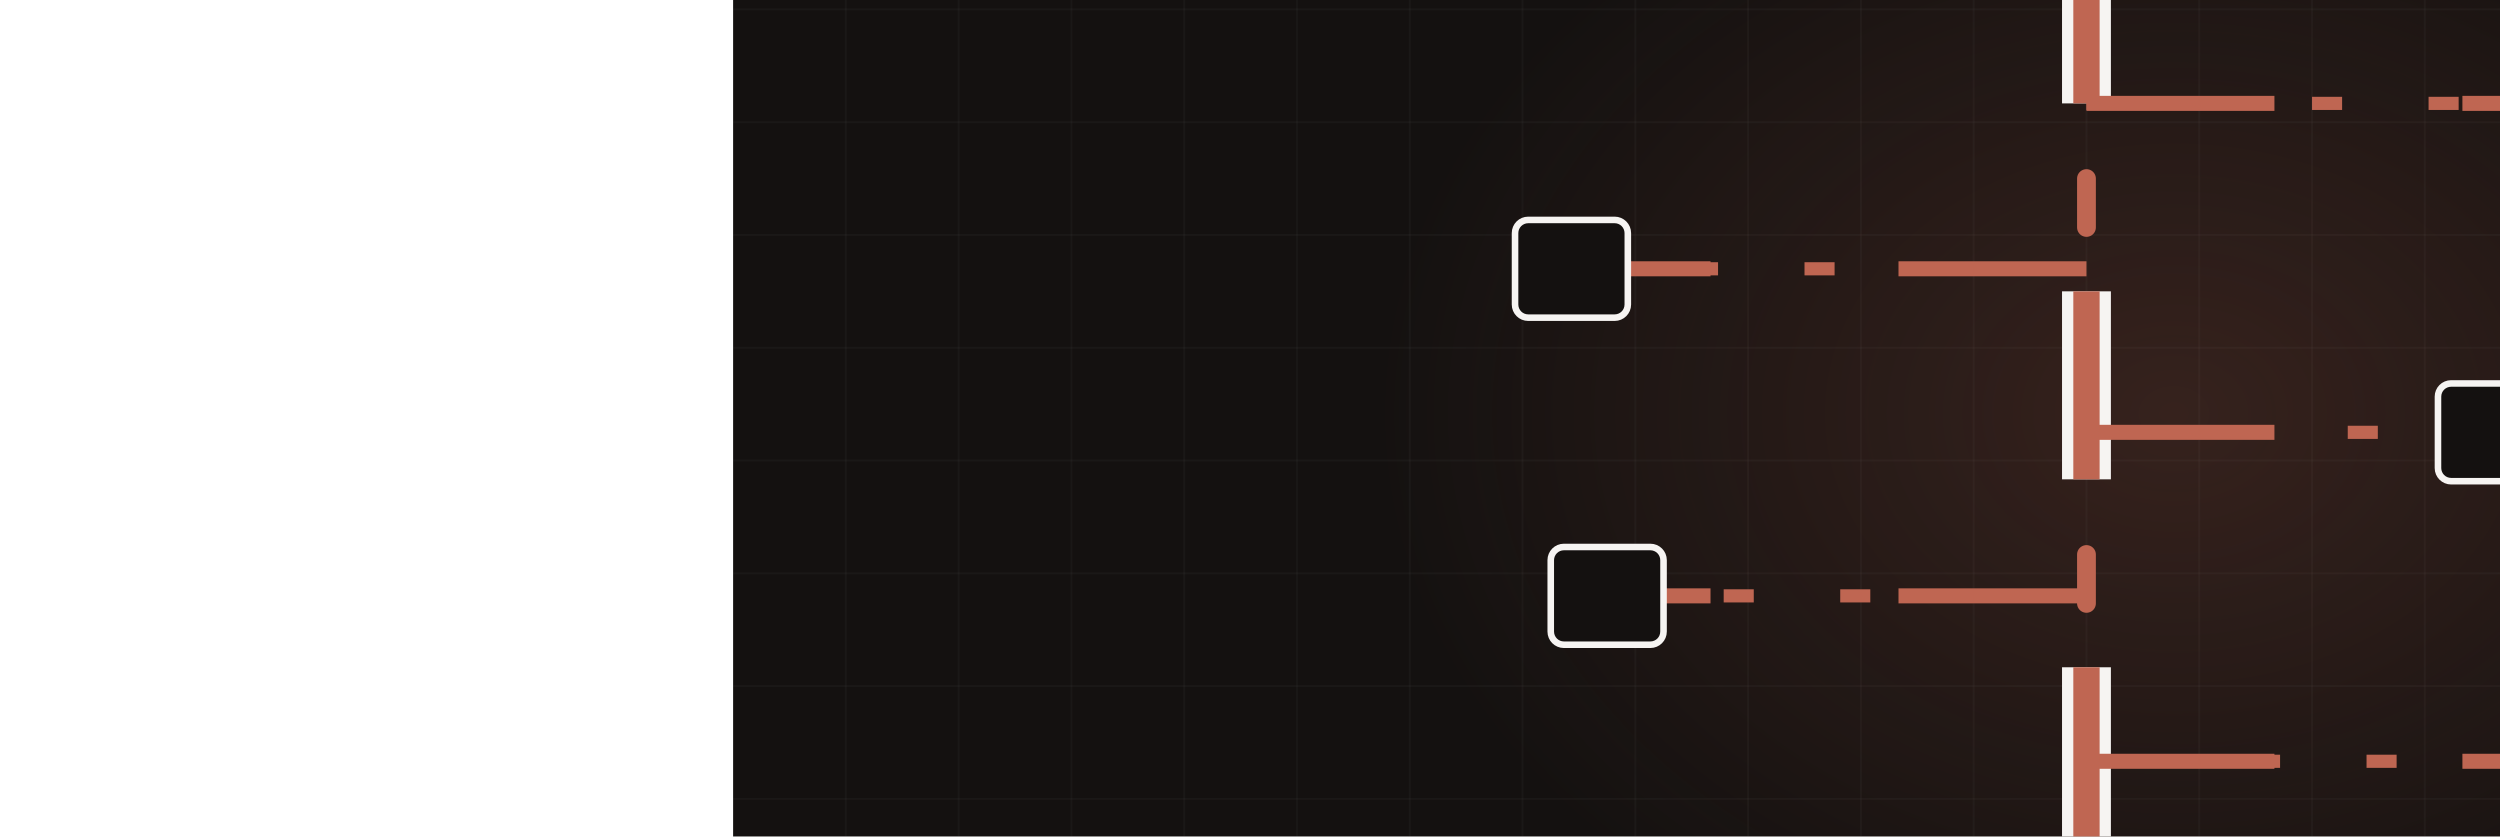
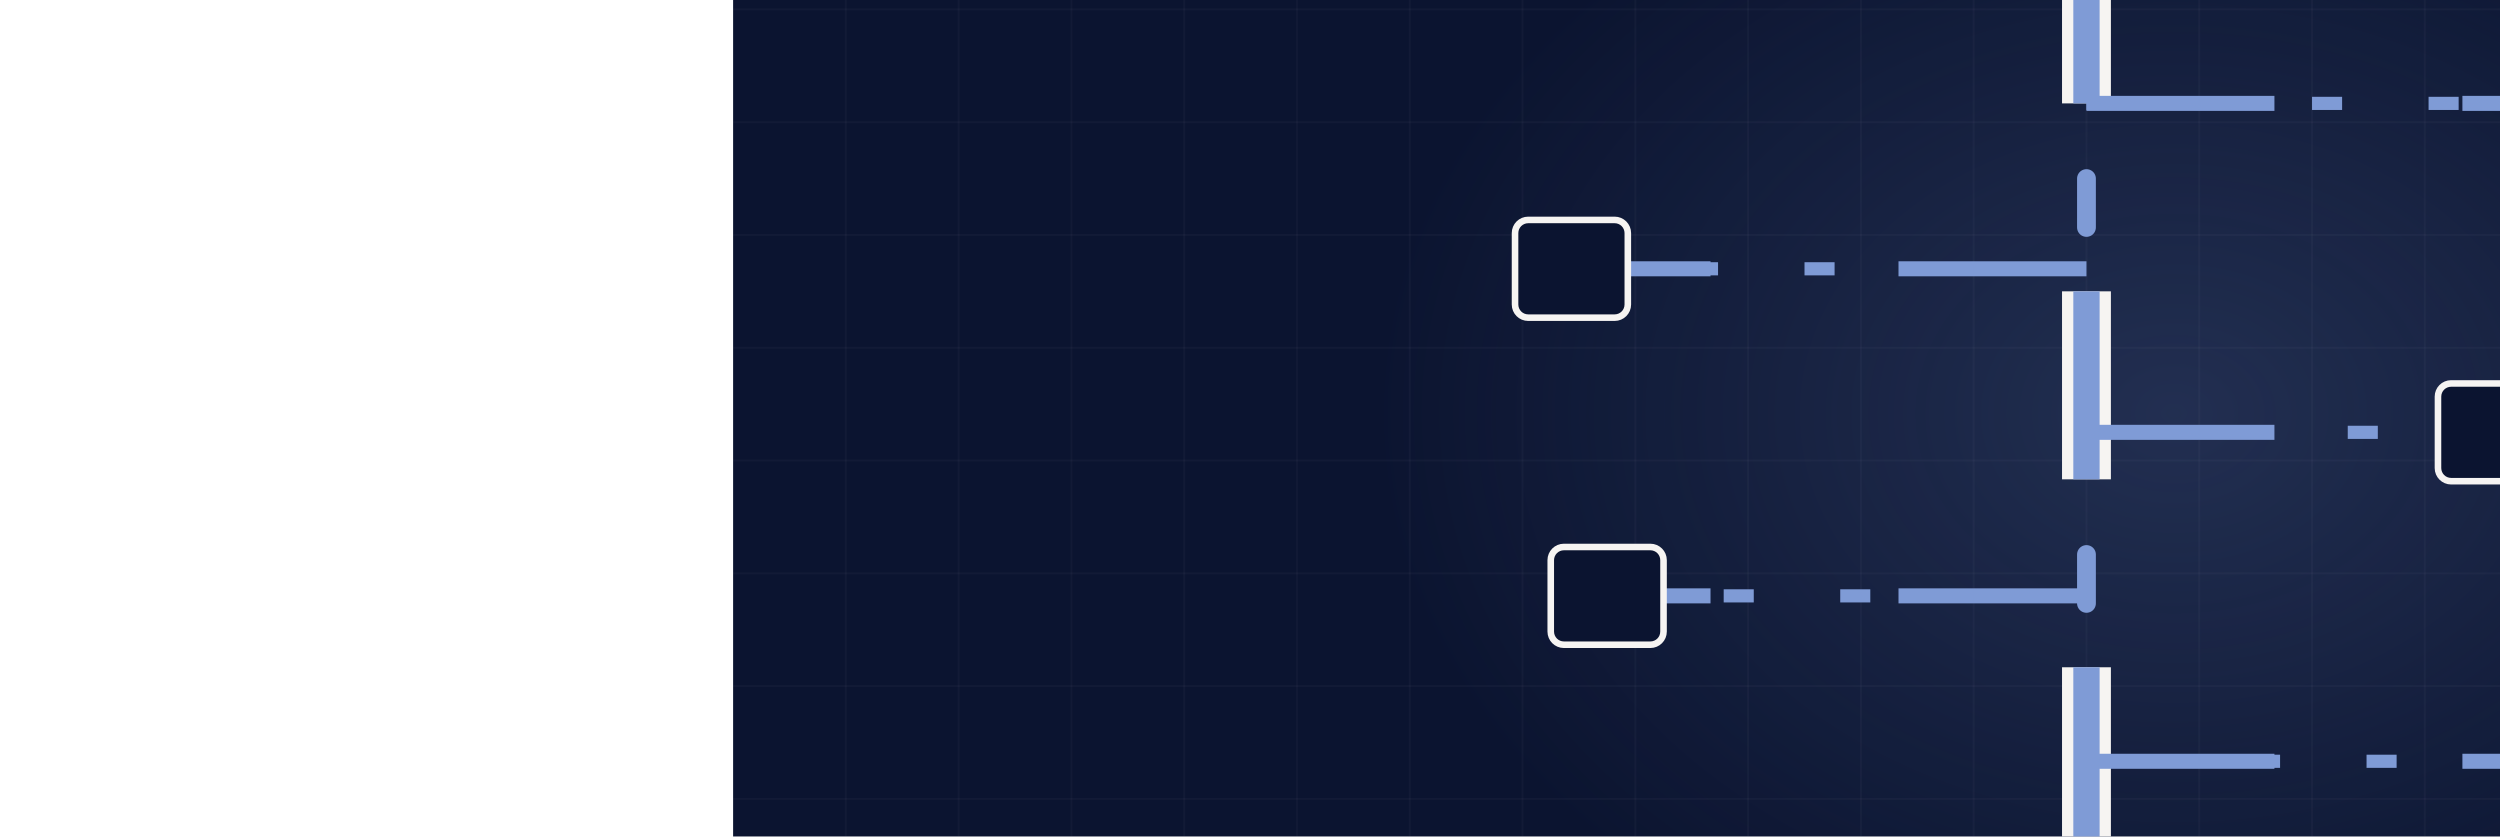
<svg xmlns="http://www.w3.org/2000/svg" viewBox="-390 235 1330 445" width="1330" height="445" preserveAspectRatio="xMidYMid slice" role="img" aria-label="Plumbing riser stack">
  <defs>
    <radialGradient id="glow">
-       <stop offset="0%" stop-color="#bf6652" stop-opacity=".20" />
-       <stop offset="100%" stop-color="#bf6652" stop-opacity="0" />
+       <stop offset="0%" stop-color="#7f9bd6" stop-opacity=".20" />
+       <stop offset="100%" stop-color="#7f9bd6" stop-opacity="0" />
    </radialGradient>
  </defs>
  <style>.dw{stroke-dasharray:100;stroke-dashoffset:100;animation:dw 11.28s ease-in-out infinite}@keyframes dw{0%{stroke-dashoffset:100}24%{stroke-dashoffset:0}84%{stroke-dashoffset:0;opacity:1}95%{stroke-dashoffset:0;opacity:0}100%{stroke-dashoffset:100;opacity:0}}.cur{animation:fl 2.46s linear infinite}@keyframes fl{0%{stroke-dashoffset:200}100%{stroke-dashoffset:0}}.valve{animation:vv 11.28s ease-in-out infinite;transform-origin:560px 300px}@keyframes vv{0%,20%{transform:translate(560px,300px) rotate(0deg)}45%{transform:translate(560px,300px) rotate(150deg)}100%{transform:translate(560px,300px) rotate(150deg)}}.st{opacity:0;animation:stg 11.28s ease-in-out infinite}@keyframes stg{0%,12%{opacity:0;transform:scale(.7)}30%{opacity:1;transform:scale(1)}84%{opacity:1}95%,100%{opacity:0}}@media (prefers-reduced-motion: reduce){*{animation:none!important}.dw{stroke-dashoffset:0!important}[class]{opacity:1!important}}/*rest-state*/.dw{stroke-dashoffset:0;opacity:1}.st{opacity:1}</style>
-   <rect width="1200" height="900" fill="#141110" />
+   <rect width="1200" height="900" fill="#0b1430" />
  <line x1="0" y1="0" x2="0" y2="900" stroke="#f6f4f2" stroke-width="1" opacity=".028" />
  <line x1="60" y1="0" x2="60" y2="900" stroke="#f6f4f2" stroke-width="1" opacity=".028" />
  <line x1="120" y1="0" x2="120" y2="900" stroke="#f6f4f2" stroke-width="1" opacity=".028" />
  <line x1="180" y1="0" x2="180" y2="900" stroke="#f6f4f2" stroke-width="1" opacity=".028" />
  <line x1="240" y1="0" x2="240" y2="900" stroke="#f6f4f2" stroke-width="1" opacity=".028" />
  <line x1="300" y1="0" x2="300" y2="900" stroke="#f6f4f2" stroke-width="1" opacity=".028" />
  <line x1="360" y1="0" x2="360" y2="900" stroke="#f6f4f2" stroke-width="1" opacity=".028" />
  <line x1="420" y1="0" x2="420" y2="900" stroke="#f6f4f2" stroke-width="1" opacity=".028" />
  <line x1="480" y1="0" x2="480" y2="900" stroke="#f6f4f2" stroke-width="1" opacity=".028" />
  <line x1="540" y1="0" x2="540" y2="900" stroke="#f6f4f2" stroke-width="1" opacity=".028" />
  <line x1="600" y1="0" x2="600" y2="900" stroke="#f6f4f2" stroke-width="1" opacity=".028" />
  <line x1="660" y1="0" x2="660" y2="900" stroke="#f6f4f2" stroke-width="1" opacity=".028" />
  <line x1="720" y1="0" x2="720" y2="900" stroke="#f6f4f2" stroke-width="1" opacity=".028" />
  <line x1="780" y1="0" x2="780" y2="900" stroke="#f6f4f2" stroke-width="1" opacity=".028" />
  <line x1="840" y1="0" x2="840" y2="900" stroke="#f6f4f2" stroke-width="1" opacity=".028" />
  <line x1="900" y1="0" x2="900" y2="900" stroke="#f6f4f2" stroke-width="1" opacity=".028" />
  <line x1="960" y1="0" x2="960" y2="900" stroke="#f6f4f2" stroke-width="1" opacity=".028" />
  <line x1="1020" y1="0" x2="1020" y2="900" stroke="#f6f4f2" stroke-width="1" opacity=".028" />
  <line x1="1080" y1="0" x2="1080" y2="900" stroke="#f6f4f2" stroke-width="1" opacity=".028" />
  <line x1="1140" y1="0" x2="1140" y2="900" stroke="#f6f4f2" stroke-width="1" opacity=".028" />
  <line x1="1200" y1="0" x2="1200" y2="900" stroke="#f6f4f2" stroke-width="1" opacity=".028" />
  <line x1="0" y1="0" x2="1200" y2="0" stroke="#f6f4f2" stroke-width="1" opacity=".028" />
  <line x1="0" y1="60" x2="1200" y2="60" stroke="#f6f4f2" stroke-width="1" opacity=".028" />
  <line x1="0" y1="120" x2="1200" y2="120" stroke="#f6f4f2" stroke-width="1" opacity=".028" />
  <line x1="0" y1="180" x2="1200" y2="180" stroke="#f6f4f2" stroke-width="1" opacity=".028" />
  <line x1="0" y1="240" x2="1200" y2="240" stroke="#f6f4f2" stroke-width="1" opacity=".028" />
  <line x1="0" y1="300" x2="1200" y2="300" stroke="#f6f4f2" stroke-width="1" opacity=".028" />
  <line x1="0" y1="360" x2="1200" y2="360" stroke="#f6f4f2" stroke-width="1" opacity=".028" />
  <line x1="0" y1="420" x2="1200" y2="420" stroke="#f6f4f2" stroke-width="1" opacity=".028" />
  <line x1="0" y1="480" x2="1200" y2="480" stroke="#f6f4f2" stroke-width="1" opacity=".028" />
  <line x1="0" y1="540" x2="1200" y2="540" stroke="#f6f4f2" stroke-width="1" opacity=".028" />
  <line x1="0" y1="600" x2="1200" y2="600" stroke="#f6f4f2" stroke-width="1" opacity=".028" />
  <line x1="0" y1="660" x2="1200" y2="660" stroke="#f6f4f2" stroke-width="1" opacity=".028" />
  <line x1="0" y1="720" x2="1200" y2="720" stroke="#f6f4f2" stroke-width="1" opacity=".028" />
  <line x1="0" y1="780" x2="1200" y2="780" stroke="#f6f4f2" stroke-width="1" opacity=".028" />
  <line x1="0" y1="840" x2="1200" y2="840" stroke="#f6f4f2" stroke-width="1" opacity=".028" />
  <line x1="0" y1="900" x2="1200" y2="900" stroke="#f6f4f2" stroke-width="1" opacity=".028" />
  <ellipse cx="768" cy="455" rx="430" ry="330" fill="url(#glow)" />
  <path class="dw" d="M720,690 L720,220" pathLength="100" stroke="#f6f4f2" stroke-width="26" opacity=".26" fill="none" style="animation-delay:0s" />
-   <path class="dw" d="M720,690 L720,220" pathLength="100" stroke="#bf6652" stroke-width="14" opacity=".45" fill="none" style="animation-delay:.2s" />
-   <path class="dw" d="M720,290 L980,290" pathLength="100" stroke="#bf6652" stroke-width="8" opacity=".6" fill="none" style="animation-delay:0.70s" />
-   <path class="cur" d="M980,290 L720,290" fill="none" stroke="#bf6652" stroke-width="7" stroke-dasharray="16 46" />
-   <rect class="st" x="950" y="264" width="60" height="52" rx="7" fill="#141110" stroke="#f6f4f2" stroke-width="3.5" opacity=".85" style="animation-delay:1.20s" />
-   <path class="dw" d="M720,378 L446,378" pathLength="100" stroke="#bf6652" stroke-width="8" opacity=".6" fill="none" style="animation-delay:0.94s" />
-   <path class="cur" d="M446,378 L720,378" fill="none" stroke="#bf6652" stroke-width="7" stroke-dasharray="16 46" />
-   <rect class="st" x="416" y="352" width="60" height="52" rx="7" fill="#141110" stroke="#f6f4f2" stroke-width="3.5" opacity=".85" style="animation-delay:1.40s" />
-   <path class="dw" d="M720,465 L937,465" pathLength="100" stroke="#bf6652" stroke-width="8" opacity=".6" fill="none" style="animation-delay:1.18s" />
-   <path class="cur" d="M937,465 L720,465" fill="none" stroke="#bf6652" stroke-width="7" stroke-dasharray="16 46" />
-   <rect class="st" x="907" y="439" width="60" height="52" rx="7" fill="#141110" stroke="#f6f4f2" stroke-width="3.5" opacity=".85" style="animation-delay:1.60s" />
-   <path class="dw" d="M720,552 L465,552" pathLength="100" stroke="#bf6652" stroke-width="8" opacity=".6" fill="none" style="animation-delay:1.42s" />
-   <path class="cur" d="M465,552 L720,552" fill="none" stroke="#bf6652" stroke-width="7" stroke-dasharray="16 46" />
-   <rect class="st" x="435" y="526" width="60" height="52" rx="7" fill="#141110" stroke="#f6f4f2" stroke-width="3.5" opacity=".85" style="animation-delay:1.80s" />
-   <path class="dw" d="M720,640 L1009,640" pathLength="100" stroke="#bf6652" stroke-width="8" opacity=".6" fill="none" style="animation-delay:1.66s" />
-   <path class="cur" d="M1009,640 L720,640" fill="none" stroke="#bf6652" stroke-width="7" stroke-dasharray="16 46" />
-   <rect class="st" x="979" y="614" width="60" height="52" rx="7" fill="#141110" stroke="#f6f4f2" stroke-width="3.5" opacity=".85" style="animation-delay:2.00s" />
-   <path class="cur" d="M720,230 L720,680" fill="none" stroke="#bf6652" stroke-width="10" stroke-dasharray="26 74" stroke-linecap="round" />
+   <path class="dw" d="M720,690 L720,220" pathLength="100" stroke="#7f9bd6" stroke-width="14" opacity=".45" fill="none" style="animation-delay:.2s" />
+   <path class="dw" d="M720,290 L980,290" pathLength="100" stroke="#7f9bd6" stroke-width="8" opacity=".6" fill="none" style="animation-delay:0.70s" />
+   <path class="cur" d="M980,290 L720,290" fill="none" stroke="#7f9bd6" stroke-width="7" stroke-dasharray="16 46" />
+   <rect class="st" x="950" y="264" width="60" height="52" rx="7" fill="#0b1430" stroke="#f6f4f2" stroke-width="3.5" opacity=".85" style="animation-delay:1.20s" />
+   <path class="dw" d="M720,378 L446,378" pathLength="100" stroke="#7f9bd6" stroke-width="8" opacity=".6" fill="none" style="animation-delay:0.94s" />
+   <path class="cur" d="M446,378 L720,378" fill="none" stroke="#7f9bd6" stroke-width="7" stroke-dasharray="16 46" />
+   <rect class="st" x="416" y="352" width="60" height="52" rx="7" fill="#0b1430" stroke="#f6f4f2" stroke-width="3.5" opacity=".85" style="animation-delay:1.40s" />
+   <path class="dw" d="M720,465 L937,465" pathLength="100" stroke="#7f9bd6" stroke-width="8" opacity=".6" fill="none" style="animation-delay:1.18s" />
+   <path class="cur" d="M937,465 L720,465" fill="none" stroke="#7f9bd6" stroke-width="7" stroke-dasharray="16 46" />
+   <rect class="st" x="907" y="439" width="60" height="52" rx="7" fill="#0b1430" stroke="#f6f4f2" stroke-width="3.5" opacity=".85" style="animation-delay:1.60s" />
+   <path class="dw" d="M720,552 L465,552" pathLength="100" stroke="#7f9bd6" stroke-width="8" opacity=".6" fill="none" style="animation-delay:1.42s" />
+   <path class="cur" d="M465,552 L720,552" fill="none" stroke="#7f9bd6" stroke-width="7" stroke-dasharray="16 46" />
+   <rect class="st" x="435" y="526" width="60" height="52" rx="7" fill="#0b1430" stroke="#f6f4f2" stroke-width="3.5" opacity=".85" style="animation-delay:1.80s" />
+   <path class="dw" d="M720,640 L1009,640" pathLength="100" stroke="#7f9bd6" stroke-width="8" opacity=".6" fill="none" style="animation-delay:1.66s" />
+   <path class="cur" d="M1009,640 L720,640" fill="none" stroke="#7f9bd6" stroke-width="7" stroke-dasharray="16 46" />
+   <rect class="st" x="979" y="614" width="60" height="52" rx="7" fill="#0b1430" stroke="#f6f4f2" stroke-width="3.5" opacity=".85" style="animation-delay:2.00s" />
+   <path class="cur" d="M720,230 L720,680" fill="none" stroke="#7f9bd6" stroke-width="10" stroke-dasharray="26 74" stroke-linecap="round" />
</svg>
